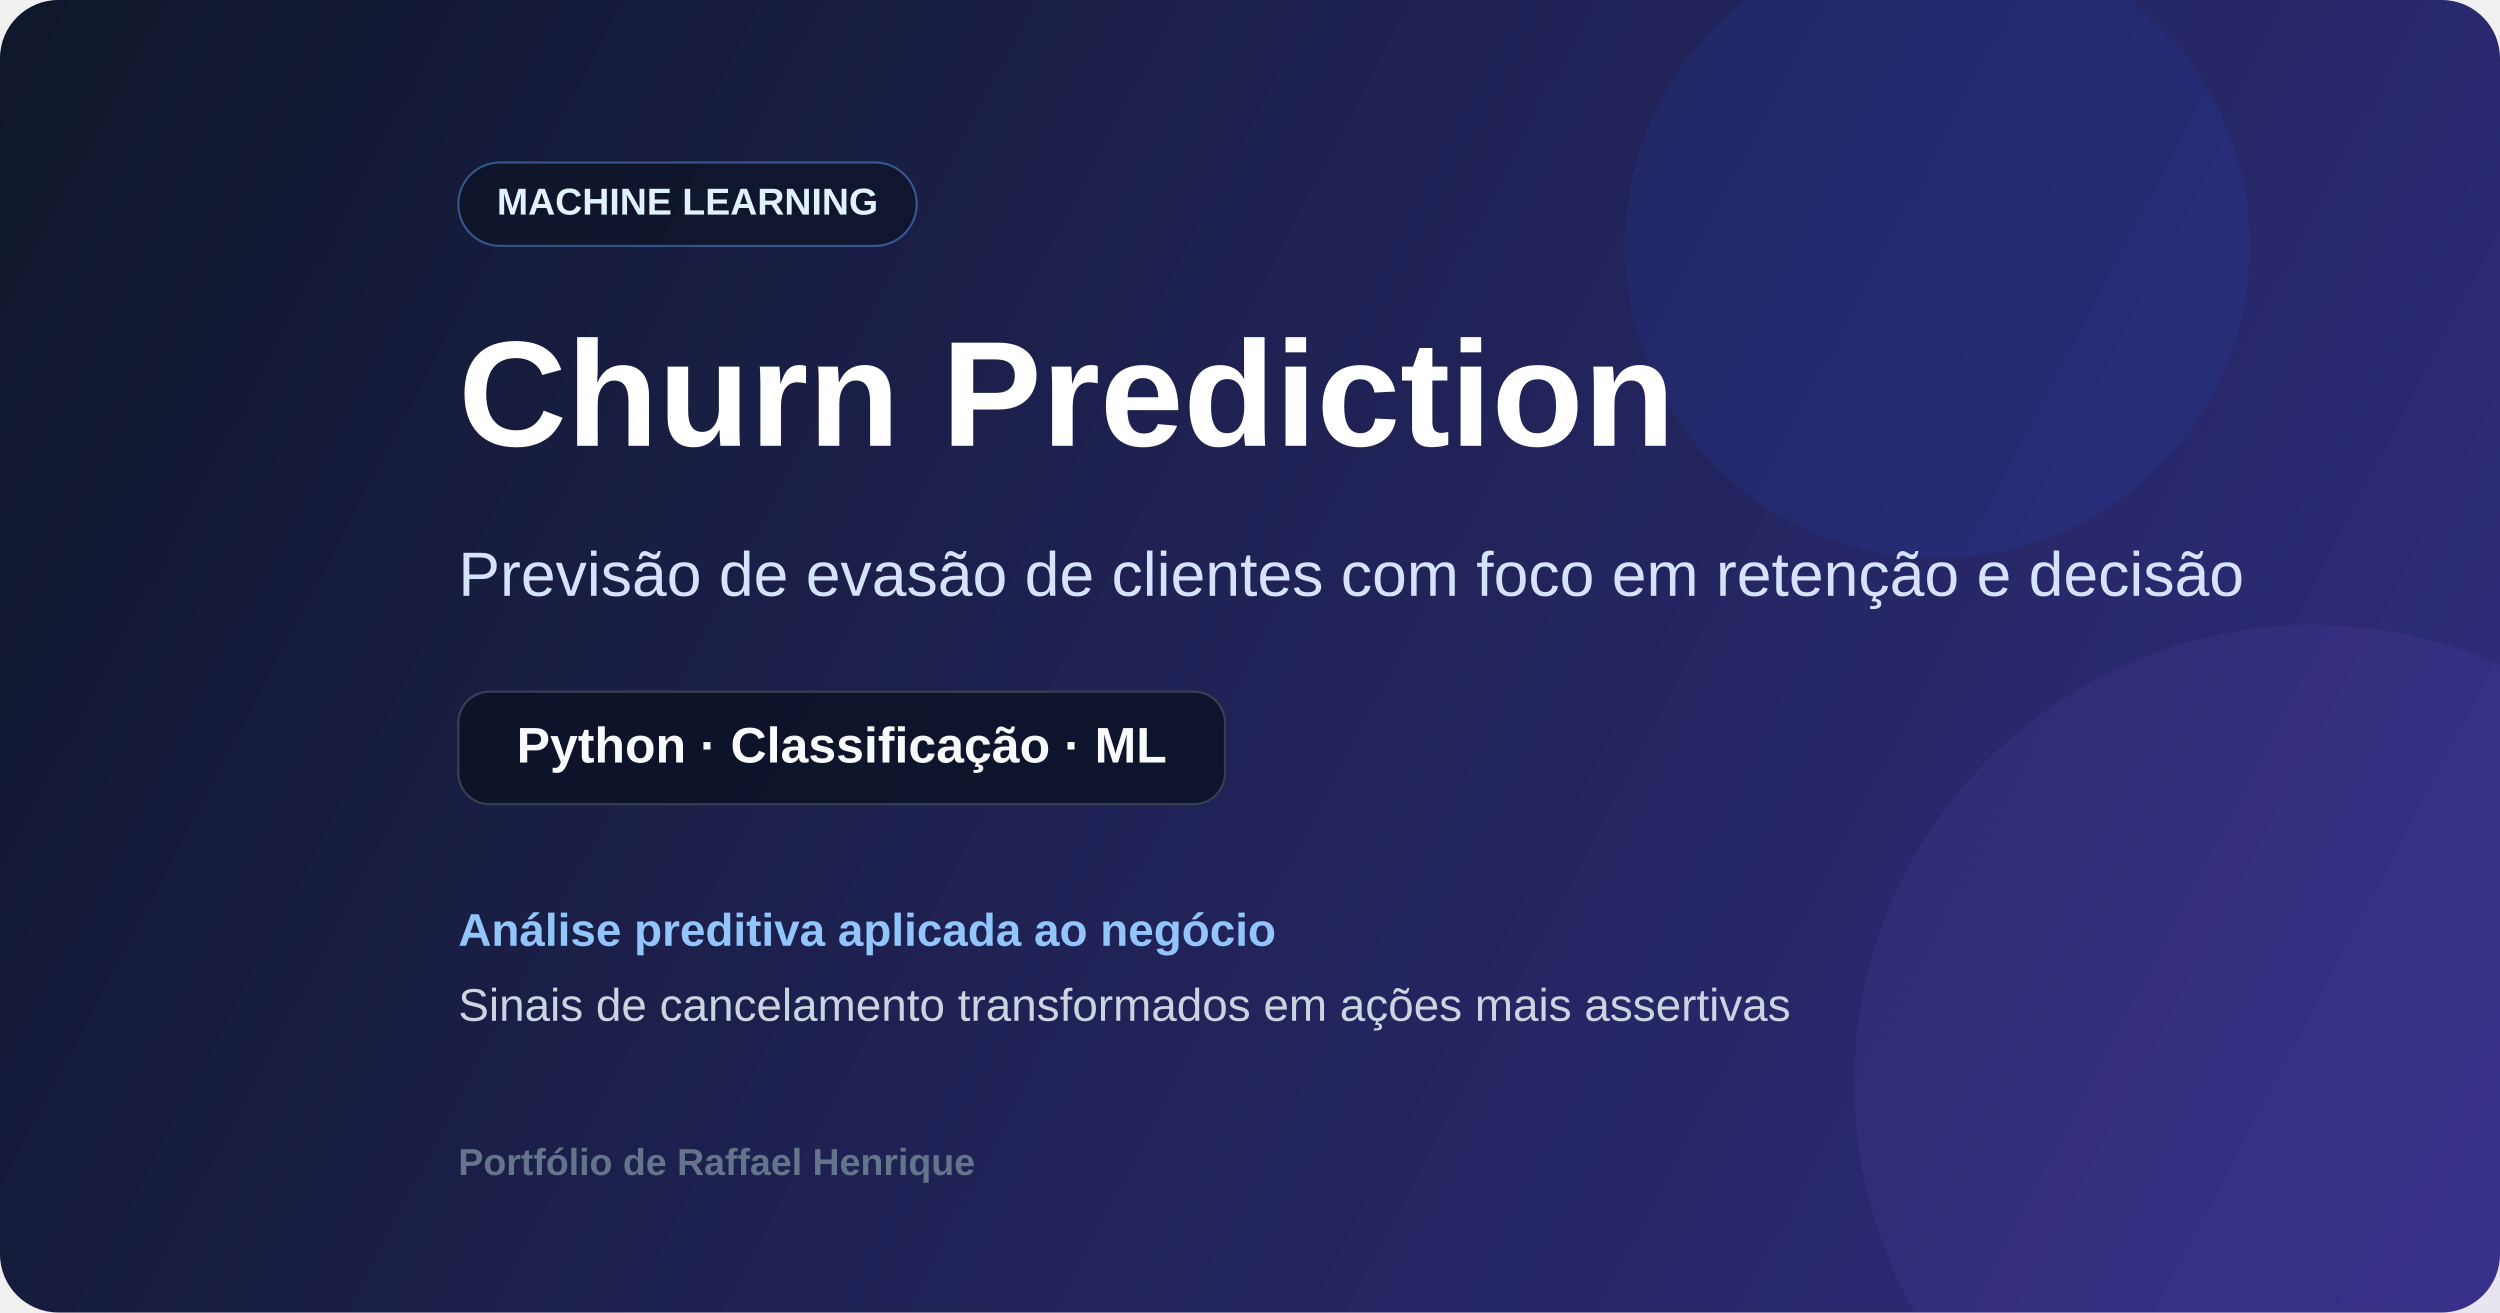
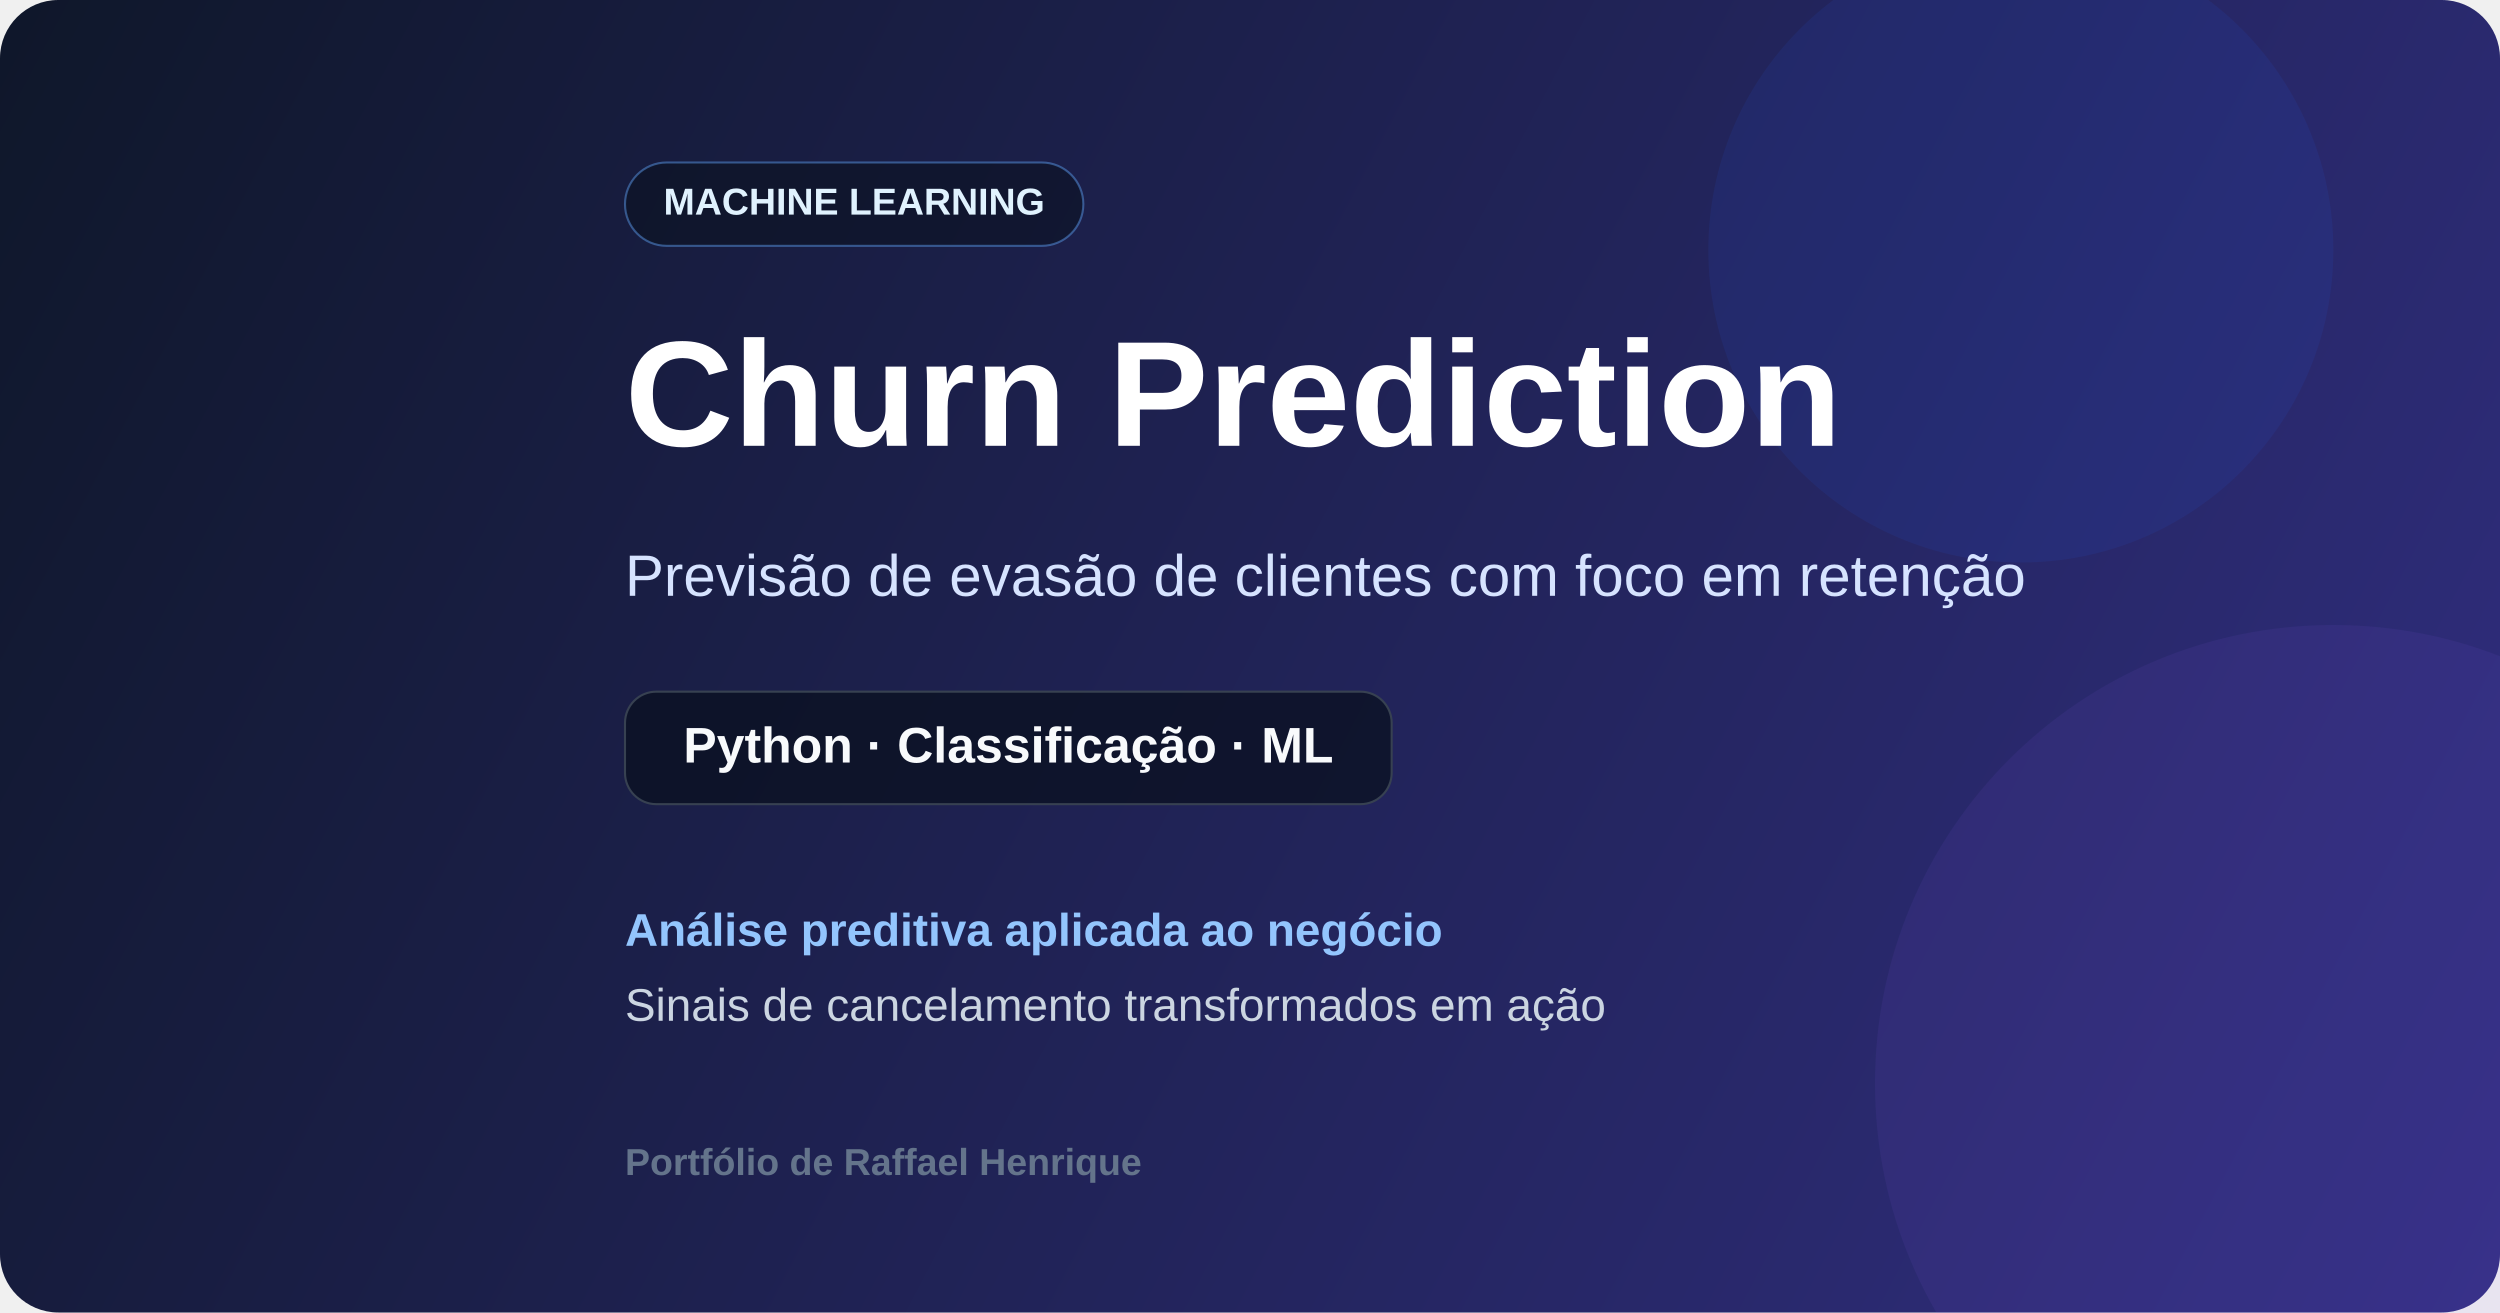
<svg xmlns="http://www.w3.org/2000/svg" width="1200" height="630" viewBox="0 0 1200 630" fill="none">
  <defs>
    <linearGradient id="bg" x1="0" y1="0" x2="1200" y2="630" gradientUnits="userSpaceOnUse">
      <stop stop-color="#0F172A" />
      <stop offset="1" stop-color="#312E81" />
    </linearGradient>
  </defs>
  <rect width="1200" height="630" rx="28" fill="url(#bg)" />
-   <circle cx="930" cy="118" r="150" fill="#2563EB" fill-opacity="0.10" />
-   <circle cx="1110" cy="520" r="220" fill="#8B5CF6" fill-opacity="0.08" />
-   <rect x="220" y="78" width="220" height="40" rx="20" fill="#0B1220" fill-opacity="0.60" stroke="#60A5FA" stroke-opacity="0.45" />
-   <text x="330" y="103" text-anchor="middle" fill="#E0F2FE" font-family="Segoe UI, Arial, sans-serif" font-size="18" font-weight="700">MACHINE LEARNING</text>
-   <text x="220" y="214" fill="#FFFFFF" font-family="Segoe UI, Arial, sans-serif" font-size="72" font-weight="800">Churn Prediction</text>
-   <text x="220" y="286" fill="#D6E3FF" font-family="Segoe UI, Arial, sans-serif" font-size="30" font-weight="500">Previsão de evasão de clientes com foco em retenção e decisão</text>
-   <rect x="220" y="332" width="368" height="54" rx="15" fill="#0A1020" fill-opacity="0.76" stroke="#374151" />
-   <text x="248" y="366" fill="#F8FAFC" font-family="Segoe UI, Arial, sans-serif" font-size="24" font-weight="700">Python · Classificação · ML</text>
-   <text x="220" y="454" fill="#93C5FD" font-family="Segoe UI, Arial, sans-serif" font-size="22" font-weight="700">Análise preditiva aplicada ao negócio</text>
-   <text x="220" y="490" fill="#CBD5E1" font-family="Segoe UI, Arial, sans-serif" font-size="22" font-weight="500">Sinais de cancelamento transformados em ações mais assertivas</text>
-   <text x="220" y="564" fill="#64748B" font-family="Segoe UI, Arial, sans-serif" font-size="18" font-weight="600">Portfólio de Raffael Henrique</text>
+   <circle cx="970" cy="120" r="150" fill="#2563EB" fill-opacity="0.10" />
+   <circle cx="1120" cy="520" r="220" fill="#8B5CF6" fill-opacity="0.08" />
+   <rect x="300" y="78" width="220" height="40" rx="20" fill="#0B1220" fill-opacity="0.60" stroke="#60A5FA" stroke-opacity="0.45" />
+   <text x="410" y="103" text-anchor="middle" fill="#E0F2FE" font-family="Segoe UI, Arial, sans-serif" font-size="18" font-weight="700">MACHINE LEARNING</text>
+   <text x="300" y="214" fill="#FFFFFF" font-family="Segoe UI, Arial, sans-serif" font-size="72" font-weight="800">Churn Prediction</text>
+   <text x="300" y="286" fill="#D6E3FF" font-family="Segoe UI, Arial, sans-serif" font-size="28" font-weight="500">Previsão de evasão de clientes com foco em retenção</text>
+   <rect x="300" y="332" width="368" height="54" rx="15" fill="#0A1020" fill-opacity="0.76" stroke="#374151" />
+   <text x="328" y="366" fill="#F8FAFC" font-family="Segoe UI, Arial, sans-serif" font-size="24" font-weight="700">Python · Classificação · ML</text>
+   <text x="300" y="454" fill="#93C5FD" font-family="Segoe UI, Arial, sans-serif" font-size="22" font-weight="700">Análise preditiva aplicada ao negócio</text>
+   <text x="300" y="490" fill="#CBD5E1" font-family="Segoe UI, Arial, sans-serif" font-size="22" font-weight="500">Sinais de cancelamento transformados em ação</text>
+   <text x="300" y="564" fill="#64748B" font-family="Segoe UI, Arial, sans-serif" font-size="18" font-weight="600">Portfólio de Raffael Henrique</text>
</svg>
